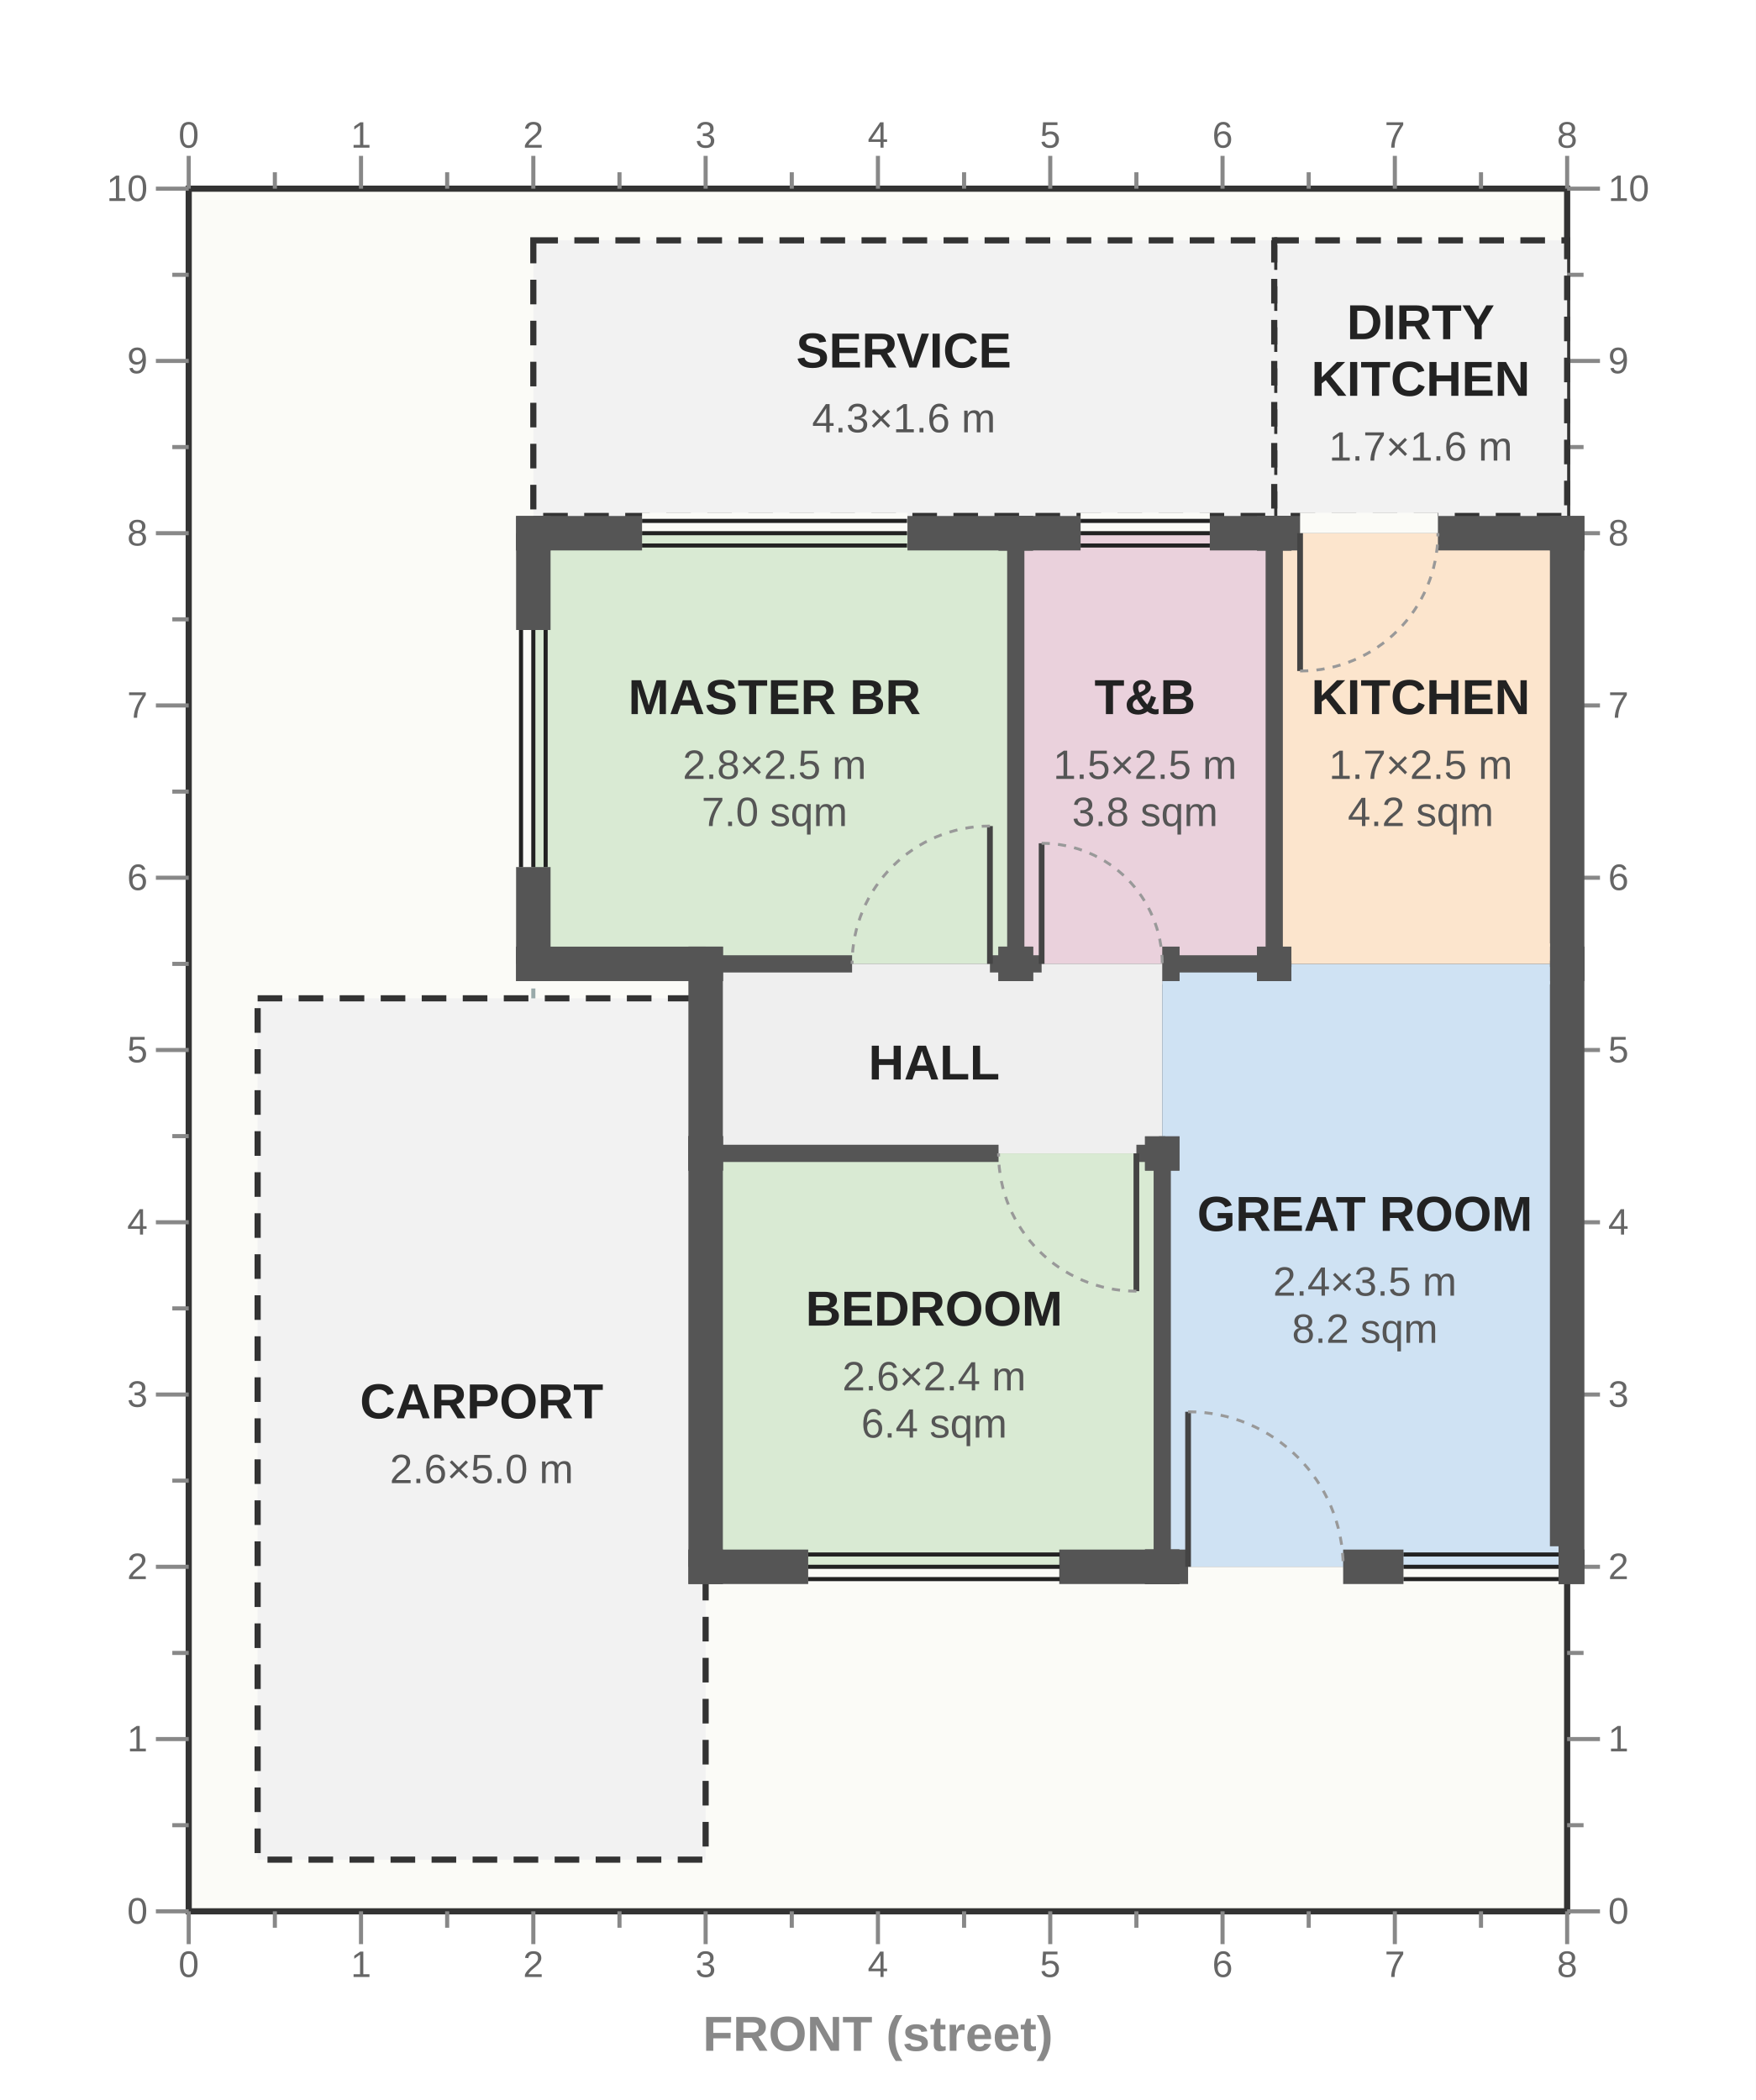
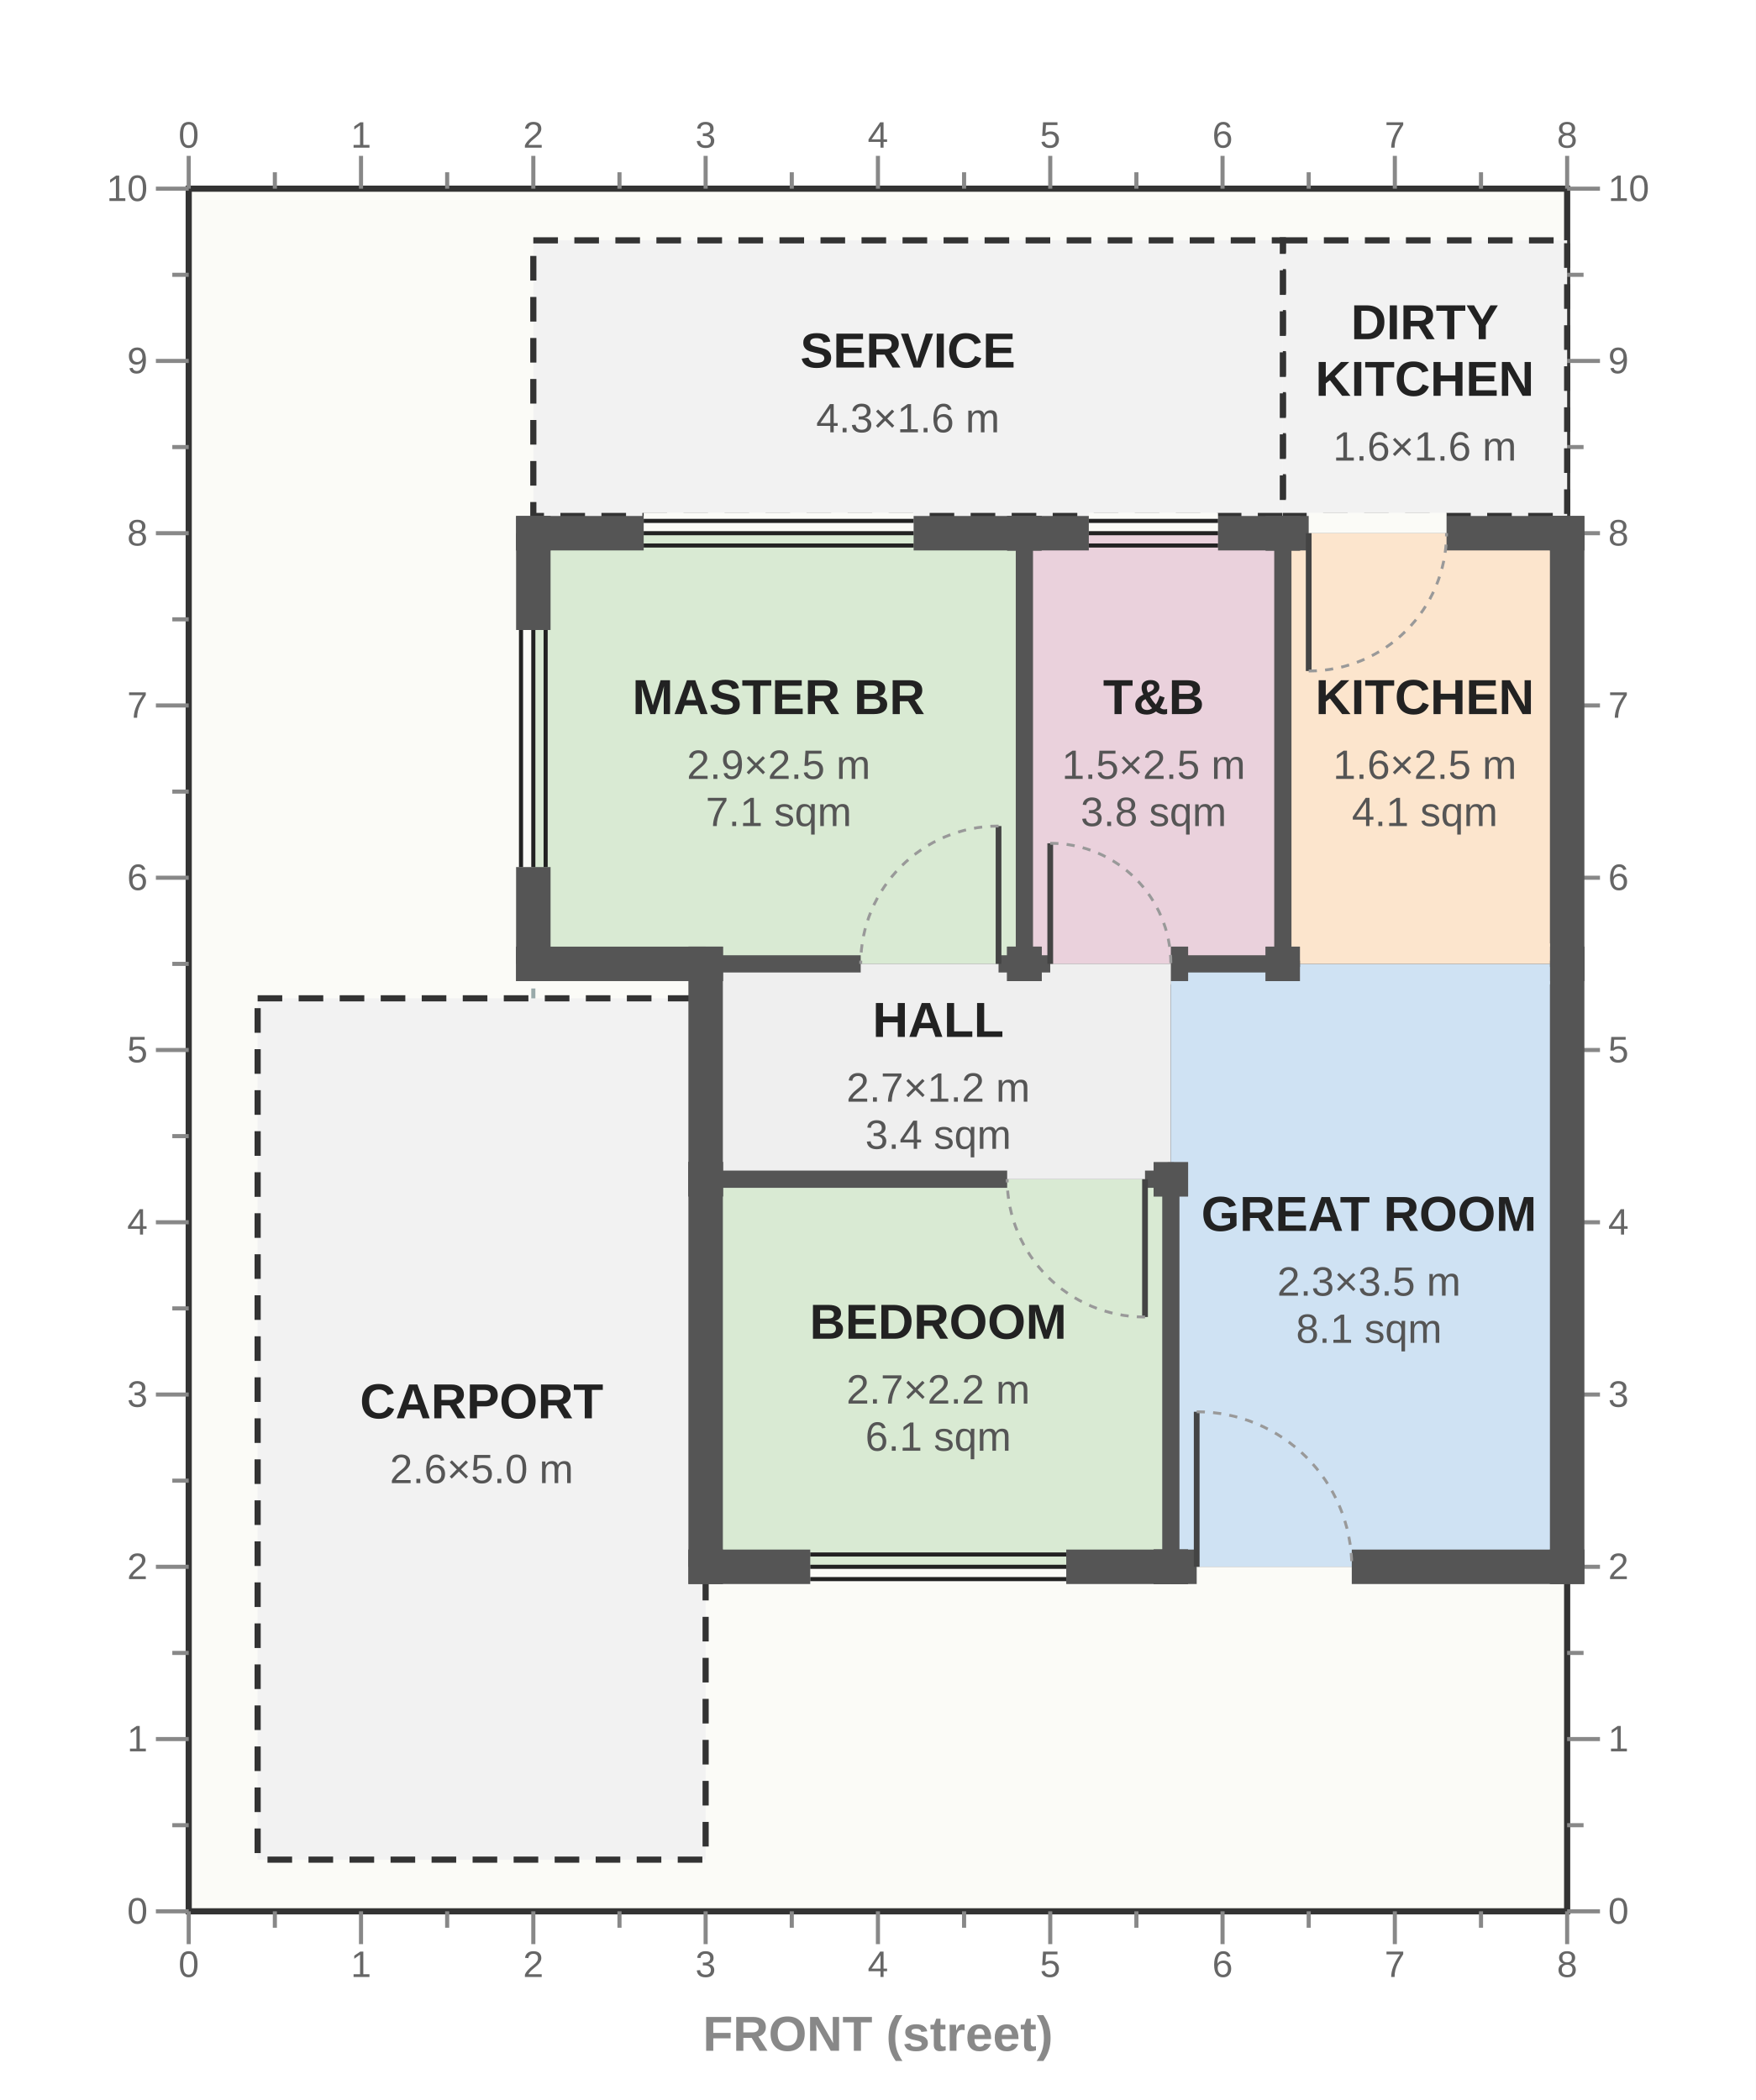
<svg xmlns="http://www.w3.org/2000/svg" width="428" height="512" viewBox="0 0 428 512">
  <rect x="0" y="0" width="428" height="512" fill="white" />
  <rect x="46.0" y="46.0" width="336.0" height="420.0" fill="#fbfbf7" stroke="#333" stroke-width="1.5" />
  <line x1="46.0" y1="46.0" x2="46.0" y2="38.0" stroke="#888" stroke-width="1" />
  <line x1="46.0" y1="466.0" x2="46.0" y2="474.0" stroke="#888" stroke-width="1" />
  <text x="46.0" y="36.0" text-anchor="middle" font-family="Arial" font-size="9" fill="#666">0</text>
  <text x="46.0" y="482.0" text-anchor="middle" font-family="Arial" font-size="9" fill="#666">0</text>
  <line x1="67.0" y1="46.0" x2="67.0" y2="42.0" stroke="#888" stroke-width="1" />
  <line x1="67.0" y1="466.0" x2="67.0" y2="470.0" stroke="#888" stroke-width="1" />
  <line x1="88.0" y1="46.0" x2="88.0" y2="38.0" stroke="#888" stroke-width="1" />
  <line x1="88.0" y1="466.0" x2="88.0" y2="474.0" stroke="#888" stroke-width="1" />
  <text x="88.0" y="36.0" text-anchor="middle" font-family="Arial" font-size="9" fill="#666">1</text>
  <text x="88.0" y="482.0" text-anchor="middle" font-family="Arial" font-size="9" fill="#666">1</text>
  <line x1="109.0" y1="46.0" x2="109.0" y2="42.0" stroke="#888" stroke-width="1" />
  <line x1="109.0" y1="466.0" x2="109.0" y2="470.0" stroke="#888" stroke-width="1" />
  <line x1="130.0" y1="46.0" x2="130.0" y2="38.0" stroke="#888" stroke-width="1" />
  <line x1="130.0" y1="466.0" x2="130.0" y2="474.0" stroke="#888" stroke-width="1" />
  <text x="130.0" y="36.0" text-anchor="middle" font-family="Arial" font-size="9" fill="#666">2</text>
  <text x="130.0" y="482.0" text-anchor="middle" font-family="Arial" font-size="9" fill="#666">2</text>
  <line x1="151.0" y1="46.0" x2="151.0" y2="42.0" stroke="#888" stroke-width="1" />
  <line x1="151.0" y1="466.0" x2="151.0" y2="470.0" stroke="#888" stroke-width="1" />
  <line x1="172.0" y1="46.0" x2="172.0" y2="38.0" stroke="#888" stroke-width="1" />
  <line x1="172.0" y1="466.0" x2="172.0" y2="474.0" stroke="#888" stroke-width="1" />
  <text x="172.0" y="36.0" text-anchor="middle" font-family="Arial" font-size="9" fill="#666">3</text>
  <text x="172.0" y="482.0" text-anchor="middle" font-family="Arial" font-size="9" fill="#666">3</text>
  <line x1="193.0" y1="46.0" x2="193.0" y2="42.0" stroke="#888" stroke-width="1" />
  <line x1="193.0" y1="466.0" x2="193.0" y2="470.0" stroke="#888" stroke-width="1" />
  <line x1="214.0" y1="46.0" x2="214.0" y2="38.0" stroke="#888" stroke-width="1" />
  <line x1="214.0" y1="466.0" x2="214.0" y2="474.0" stroke="#888" stroke-width="1" />
  <text x="214.0" y="36.0" text-anchor="middle" font-family="Arial" font-size="9" fill="#666">4</text>
  <text x="214.0" y="482.0" text-anchor="middle" font-family="Arial" font-size="9" fill="#666">4</text>
  <line x1="235.0" y1="46.0" x2="235.0" y2="42.0" stroke="#888" stroke-width="1" />
  <line x1="235.0" y1="466.0" x2="235.0" y2="470.0" stroke="#888" stroke-width="1" />
  <line x1="256.0" y1="46.0" x2="256.0" y2="38.0" stroke="#888" stroke-width="1" />
  <line x1="256.0" y1="466.0" x2="256.0" y2="474.0" stroke="#888" stroke-width="1" />
  <text x="256.0" y="36.0" text-anchor="middle" font-family="Arial" font-size="9" fill="#666">5</text>
  <text x="256.0" y="482.0" text-anchor="middle" font-family="Arial" font-size="9" fill="#666">5</text>
  <line x1="277.0" y1="46.0" x2="277.0" y2="42.0" stroke="#888" stroke-width="1" />
  <line x1="277.0" y1="466.0" x2="277.0" y2="470.0" stroke="#888" stroke-width="1" />
  <line x1="298.0" y1="46.0" x2="298.0" y2="38.0" stroke="#888" stroke-width="1" />
  <line x1="298.0" y1="466.0" x2="298.0" y2="474.0" stroke="#888" stroke-width="1" />
  <text x="298.0" y="36.0" text-anchor="middle" font-family="Arial" font-size="9" fill="#666">6</text>
  <text x="298.0" y="482.0" text-anchor="middle" font-family="Arial" font-size="9" fill="#666">6</text>
  <line x1="319.0" y1="46.0" x2="319.0" y2="42.0" stroke="#888" stroke-width="1" />
  <line x1="319.0" y1="466.0" x2="319.0" y2="470.0" stroke="#888" stroke-width="1" />
  <line x1="340.0" y1="46.0" x2="340.0" y2="38.0" stroke="#888" stroke-width="1" />
  <line x1="340.0" y1="466.0" x2="340.0" y2="474.0" stroke="#888" stroke-width="1" />
  <text x="340.0" y="36.0" text-anchor="middle" font-family="Arial" font-size="9" fill="#666">7</text>
  <text x="340.0" y="482.0" text-anchor="middle" font-family="Arial" font-size="9" fill="#666">7</text>
  <line x1="361.0" y1="46.0" x2="361.0" y2="42.0" stroke="#888" stroke-width="1" />
  <line x1="361.0" y1="466.0" x2="361.0" y2="470.0" stroke="#888" stroke-width="1" />
  <line x1="382.0" y1="46.0" x2="382.0" y2="38.0" stroke="#888" stroke-width="1" />
  <line x1="382.0" y1="466.0" x2="382.0" y2="474.0" stroke="#888" stroke-width="1" />
  <text x="382.0" y="36.0" text-anchor="middle" font-family="Arial" font-size="9" fill="#666">8</text>
  <text x="382.0" y="482.0" text-anchor="middle" font-family="Arial" font-size="9" fill="#666">8</text>
  <line x1="46.0" y1="466.0" x2="38.0" y2="466.0" stroke="#888" stroke-width="1" />
  <line x1="382.0" y1="466.0" x2="390.0" y2="466.0" stroke="#888" stroke-width="1" />
  <text x="36.0" y="469.0" text-anchor="end" font-family="Arial" font-size="9" fill="#666">0</text>
  <text x="392.0" y="469.0" text-anchor="start" font-family="Arial" font-size="9" fill="#666">0</text>
  <line x1="46.0" y1="445.0" x2="42.0" y2="445.0" stroke="#888" stroke-width="1" />
  <line x1="382.0" y1="445.0" x2="386.0" y2="445.0" stroke="#888" stroke-width="1" />
  <line x1="46.0" y1="424.0" x2="38.0" y2="424.0" stroke="#888" stroke-width="1" />
  <line x1="382.0" y1="424.0" x2="390.0" y2="424.0" stroke="#888" stroke-width="1" />
  <text x="36.0" y="427.0" text-anchor="end" font-family="Arial" font-size="9" fill="#666">1</text>
  <text x="392.0" y="427.0" text-anchor="start" font-family="Arial" font-size="9" fill="#666">1</text>
  <line x1="46.0" y1="403.0" x2="42.0" y2="403.0" stroke="#888" stroke-width="1" />
  <line x1="382.0" y1="403.0" x2="386.0" y2="403.0" stroke="#888" stroke-width="1" />
  <line x1="46.0" y1="382.0" x2="38.0" y2="382.0" stroke="#888" stroke-width="1" />
  <line x1="382.0" y1="382.0" x2="390.0" y2="382.0" stroke="#888" stroke-width="1" />
  <text x="36.0" y="385.0" text-anchor="end" font-family="Arial" font-size="9" fill="#666">2</text>
  <text x="392.0" y="385.0" text-anchor="start" font-family="Arial" font-size="9" fill="#666">2</text>
  <line x1="46.0" y1="361.0" x2="42.0" y2="361.0" stroke="#888" stroke-width="1" />
  <line x1="382.0" y1="361.0" x2="386.0" y2="361.0" stroke="#888" stroke-width="1" />
  <line x1="46.0" y1="340.0" x2="38.0" y2="340.0" stroke="#888" stroke-width="1" />
  <line x1="382.0" y1="340.0" x2="390.0" y2="340.0" stroke="#888" stroke-width="1" />
  <text x="36.0" y="343.0" text-anchor="end" font-family="Arial" font-size="9" fill="#666">3</text>
  <text x="392.0" y="343.0" text-anchor="start" font-family="Arial" font-size="9" fill="#666">3</text>
  <line x1="46.0" y1="319.0" x2="42.0" y2="319.0" stroke="#888" stroke-width="1" />
  <line x1="382.0" y1="319.0" x2="386.0" y2="319.0" stroke="#888" stroke-width="1" />
  <line x1="46.0" y1="298.0" x2="38.0" y2="298.0" stroke="#888" stroke-width="1" />
  <line x1="382.0" y1="298.0" x2="390.0" y2="298.0" stroke="#888" stroke-width="1" />
  <text x="36.0" y="301.0" text-anchor="end" font-family="Arial" font-size="9" fill="#666">4</text>
  <text x="392.0" y="301.0" text-anchor="start" font-family="Arial" font-size="9" fill="#666">4</text>
  <line x1="46.0" y1="277.0" x2="42.0" y2="277.0" stroke="#888" stroke-width="1" />
  <line x1="382.0" y1="277.0" x2="386.0" y2="277.0" stroke="#888" stroke-width="1" />
  <line x1="46.0" y1="256.0" x2="38.0" y2="256.0" stroke="#888" stroke-width="1" />
  <line x1="382.0" y1="256.0" x2="390.0" y2="256.0" stroke="#888" stroke-width="1" />
  <text x="36.0" y="259.0" text-anchor="end" font-family="Arial" font-size="9" fill="#666">5</text>
  <text x="392.0" y="259.0" text-anchor="start" font-family="Arial" font-size="9" fill="#666">5</text>
  <line x1="46.0" y1="235.0" x2="42.0" y2="235.0" stroke="#888" stroke-width="1" />
  <line x1="382.0" y1="235.0" x2="386.0" y2="235.0" stroke="#888" stroke-width="1" />
  <line x1="46.0" y1="214.0" x2="38.0" y2="214.0" stroke="#888" stroke-width="1" />
  <line x1="382.0" y1="214.0" x2="390.0" y2="214.0" stroke="#888" stroke-width="1" />
  <text x="36.0" y="217.0" text-anchor="end" font-family="Arial" font-size="9" fill="#666">6</text>
  <text x="392.0" y="217.0" text-anchor="start" font-family="Arial" font-size="9" fill="#666">6</text>
  <line x1="46.0" y1="193.0" x2="42.0" y2="193.0" stroke="#888" stroke-width="1" />
  <line x1="382.0" y1="193.0" x2="386.0" y2="193.0" stroke="#888" stroke-width="1" />
  <line x1="46.0" y1="172.0" x2="38.0" y2="172.0" stroke="#888" stroke-width="1" />
  <line x1="382.0" y1="172.0" x2="390.0" y2="172.0" stroke="#888" stroke-width="1" />
  <text x="36.0" y="175.0" text-anchor="end" font-family="Arial" font-size="9" fill="#666">7</text>
  <text x="392.0" y="175.0" text-anchor="start" font-family="Arial" font-size="9" fill="#666">7</text>
  <line x1="46.0" y1="151.0" x2="42.0" y2="151.0" stroke="#888" stroke-width="1" />
  <line x1="382.0" y1="151.0" x2="386.0" y2="151.0" stroke="#888" stroke-width="1" />
  <line x1="46.0" y1="130.0" x2="38.0" y2="130.0" stroke="#888" stroke-width="1" />
  <line x1="382.0" y1="130.0" x2="390.0" y2="130.0" stroke="#888" stroke-width="1" />
  <text x="36.0" y="133.0" text-anchor="end" font-family="Arial" font-size="9" fill="#666">8</text>
  <text x="392.0" y="133.0" text-anchor="start" font-family="Arial" font-size="9" fill="#666">8</text>
  <line x1="46.0" y1="109.0" x2="42.0" y2="109.0" stroke="#888" stroke-width="1" />
  <line x1="382.0" y1="109.0" x2="386.0" y2="109.0" stroke="#888" stroke-width="1" />
  <line x1="46.0" y1="88.0" x2="38.0" y2="88.0" stroke="#888" stroke-width="1" />
  <line x1="382.0" y1="88.0" x2="390.0" y2="88.0" stroke="#888" stroke-width="1" />
  <text x="36.0" y="91.0" text-anchor="end" font-family="Arial" font-size="9" fill="#666">9</text>
  <text x="392.0" y="91.0" text-anchor="start" font-family="Arial" font-size="9" fill="#666">9</text>
  <line x1="46.0" y1="67.0" x2="42.0" y2="67.0" stroke="#888" stroke-width="1" />
  <line x1="382.0" y1="67.0" x2="386.0" y2="67.0" stroke="#888" stroke-width="1" />
  <line x1="46.0" y1="46.0" x2="38.0" y2="46.0" stroke="#888" stroke-width="1" />
  <line x1="382.0" y1="46.0" x2="390.0" y2="46.0" stroke="#888" stroke-width="1" />
  <text x="36.0" y="49.0" text-anchor="end" font-family="Arial" font-size="9" fill="#666">10</text>
  <text x="392.0" y="49.0" text-anchor="start" font-family="Arial" font-size="9" fill="#666">10</text>
  <rect x="130.0" y="130.0" width="252.0" height="252.0" fill="none" stroke="#9aa" stroke-width="1" stroke-dasharray="3 3" />
  <rect x="62.8" y="243.4" width="109.2" height="210.0" fill="#f2f2f2" stroke="#333" stroke-width="1.5" stroke-dasharray="6 4" />
  <text x="117.4" y="345.8" text-anchor="middle" font-family="Arial" font-size="12" font-weight="bold" fill="#222">CARPORT</text>
  <text x="117.4" y="361.6" text-anchor="middle" font-family="Arial" font-size="10" fill="#555">2.6×5.0 m</text>
-   <rect x="310.6" y="58.6" width="71.4" height="67.2" fill="#f2f2f2" stroke="#333" stroke-width="1.5" stroke-dasharray="6 4" />
-   <text x="346.3" y="82.7" text-anchor="middle" font-family="Arial" font-size="12" font-weight="bold" fill="#222">DIRTY</text>
-   <text x="346.3" y="96.5" text-anchor="middle" font-family="Arial" font-size="12" font-weight="bold" fill="#222">KITCHEN</text>
-   <text x="346.3" y="112.3" text-anchor="middle" font-family="Arial" font-size="10" fill="#555">1.7×1.6 m</text>
-   <rect x="130.0" y="58.6" width="180.6" height="67.2" fill="#f2f2f2" stroke="#333" stroke-width="1.5" stroke-dasharray="6 4" />
-   <text x="220.3" y="89.6" text-anchor="middle" font-family="Arial" font-size="12" font-weight="bold" fill="#222">SERVICE</text>
-   <text x="220.3" y="105.4" text-anchor="middle" font-family="Arial" font-size="10" fill="#555">4.3×1.6 m</text>
-   <rect x="130.0" y="130.0" width="117.6" height="105.0" fill="#d9ead3" stroke="#333" stroke-width="1.5" />
-   <text x="188.8" y="174.1" text-anchor="middle" font-family="Arial" font-size="12" font-weight="bold" fill="#222">MASTER BR</text>
-   <text x="188.8" y="189.9" text-anchor="middle" font-family="Arial" font-size="10" fill="#555">2.8×2.5 m</text>
-   <text x="188.8" y="201.4" text-anchor="middle" font-family="Arial" font-size="10" fill="#555">7.0 sqm</text>
-   <rect x="172.0" y="281.2" width="111.3" height="100.8" fill="#d9ead3" stroke="#333" stroke-width="1.5" />
-   <text x="227.7" y="323.2" text-anchor="middle" font-family="Arial" font-size="12" font-weight="bold" fill="#222">BEDROOM</text>
-   <text x="227.7" y="339.0" text-anchor="middle" font-family="Arial" font-size="10" fill="#555">2.6×2.4 m</text>
-   <text x="227.7" y="350.5" text-anchor="middle" font-family="Arial" font-size="10" fill="#555">6.4 sqm</text>
-   <rect x="247.6" y="130.0" width="63.0" height="105.0" fill="#ead1dc" stroke="#333" stroke-width="1.5" />
-   <text x="279.1" y="174.1" text-anchor="middle" font-family="Arial" font-size="12" font-weight="bold" fill="#222">T&amp;B</text>
-   <text x="279.1" y="189.9" text-anchor="middle" font-family="Arial" font-size="10" fill="#555">1.5×2.5 m</text>
-   <text x="279.1" y="201.4" text-anchor="middle" font-family="Arial" font-size="10" fill="#555">3.8 sqm</text>
-   <rect x="172.0" y="235.0" width="111.3" height="46.2" fill="#efefef" stroke="#333" stroke-width="1.5" />
-   <text x="227.7" y="263.2" text-anchor="middle" font-family="Arial" font-size="12" font-weight="bold" fill="#222">HALL</text>
-   <rect x="310.6" y="130.0" width="71.4" height="105.0" fill="#fce5cd" stroke="#333" stroke-width="1.5" />
-   <text x="346.3" y="174.1" text-anchor="middle" font-family="Arial" font-size="12" font-weight="bold" fill="#222">KITCHEN</text>
-   <text x="346.3" y="189.9" text-anchor="middle" font-family="Arial" font-size="10" fill="#555">1.7×2.5 m</text>
-   <text x="346.3" y="201.4" text-anchor="middle" font-family="Arial" font-size="10" fill="#555">4.2 sqm</text>
-   <rect x="283.3" y="235.0" width="98.7" height="147.0" fill="#cfe2f3" stroke="#333" stroke-width="1.5" />
-   <text x="332.7" y="300.1" text-anchor="middle" font-family="Arial" font-size="12" font-weight="bold" fill="#222">GREAT ROOM</text>
-   <text x="332.7" y="315.9" text-anchor="middle" font-family="Arial" font-size="10" fill="#555">2.4×3.5 m</text>
-   <text x="332.7" y="327.4" text-anchor="middle" font-family="Arial" font-size="10" fill="#555">8.2 sqm</text>
+   <rect x="312.7" y="58.6" width="69.3" height="67.2" fill="#f2f2f2" stroke="#333" stroke-width="1.5" stroke-dasharray="6 4" />
+   <text x="347.3" y="82.7" text-anchor="middle" font-family="Arial" font-size="12" font-weight="bold" fill="#222">DIRTY</text>
+   <text x="347.3" y="96.5" text-anchor="middle" font-family="Arial" font-size="12" font-weight="bold" fill="#222">KITCHEN</text>
+   <text x="347.3" y="112.3" text-anchor="middle" font-family="Arial" font-size="10" fill="#555">1.6×1.6 m</text>
+   <rect x="130.0" y="58.6" width="182.7" height="67.2" fill="#f2f2f2" stroke="#333" stroke-width="1.5" stroke-dasharray="6 4" />
+   <text x="221.3" y="89.6" text-anchor="middle" font-family="Arial" font-size="12" font-weight="bold" fill="#222">SERVICE</text>
+   <text x="221.3" y="105.4" text-anchor="middle" font-family="Arial" font-size="10" fill="#555">4.3×1.6 m</text>
+   <rect x="130.0" y="130.0" width="119.7" height="105.0" fill="#d9ead3" stroke="#333" stroke-width="1.5" />
+   <text x="189.8" y="174.1" text-anchor="middle" font-family="Arial" font-size="12" font-weight="bold" fill="#222">MASTER BR</text>
+   <text x="189.8" y="189.9" text-anchor="middle" font-family="Arial" font-size="10" fill="#555">2.9×2.5 m</text>
+   <text x="189.8" y="201.4" text-anchor="middle" font-family="Arial" font-size="10" fill="#555">7.1 sqm</text>
+   <rect x="172.0" y="287.5" width="113.4" height="94.5" fill="#d9ead3" stroke="#333" stroke-width="1.5" />
+   <text x="228.7" y="326.4" text-anchor="middle" font-family="Arial" font-size="12" font-weight="bold" fill="#222">BEDROOM</text>
+   <text x="228.7" y="342.2" text-anchor="middle" font-family="Arial" font-size="10" fill="#555">2.7×2.2 m</text>
+   <text x="228.7" y="353.7" text-anchor="middle" font-family="Arial" font-size="10" fill="#555">6.1 sqm</text>
+   <rect x="249.7" y="130.0" width="63.0" height="105.0" fill="#ead1dc" stroke="#333" stroke-width="1.5" />
+   <text x="281.2" y="174.1" text-anchor="middle" font-family="Arial" font-size="12" font-weight="bold" fill="#222">T&amp;B</text>
+   <text x="281.2" y="189.9" text-anchor="middle" font-family="Arial" font-size="10" fill="#555">1.5×2.5 m</text>
+   <text x="281.2" y="201.4" text-anchor="middle" font-family="Arial" font-size="10" fill="#555">3.8 sqm</text>
+   <rect x="172.0" y="235.0" width="113.4" height="52.5" fill="#efefef" stroke="#333" stroke-width="1.5" />
+   <text x="228.7" y="252.8" text-anchor="middle" font-family="Arial" font-size="12" font-weight="bold" fill="#222">HALL</text>
+   <text x="228.7" y="268.6" text-anchor="middle" font-family="Arial" font-size="10" fill="#555">2.7×1.2 m</text>
+   <text x="228.7" y="280.1" text-anchor="middle" font-family="Arial" font-size="10" fill="#555">3.4 sqm</text>
+   <rect x="312.7" y="130.0" width="69.3" height="105.0" fill="#fce5cd" stroke="#333" stroke-width="1.5" />
+   <text x="347.3" y="174.1" text-anchor="middle" font-family="Arial" font-size="12" font-weight="bold" fill="#222">KITCHEN</text>
+   <text x="347.3" y="189.9" text-anchor="middle" font-family="Arial" font-size="10" fill="#555">1.6×2.5 m</text>
+   <text x="347.3" y="201.4" text-anchor="middle" font-family="Arial" font-size="10" fill="#555">4.1 sqm</text>
+   <rect x="285.4" y="235.0" width="96.6" height="147.0" fill="#cfe2f3" stroke="#333" stroke-width="1.5" />
+   <text x="333.7" y="300.1" text-anchor="middle" font-family="Arial" font-size="12" font-weight="bold" fill="#222">GREAT ROOM</text>
+   <text x="333.7" y="315.9" text-anchor="middle" font-family="Arial" font-size="10" fill="#555">2.3×3.5 m</text>
+   <text x="333.7" y="327.4" text-anchor="middle" font-family="Arial" font-size="10" fill="#555">8.1 sqm</text>
  <text x="214.0" y="500.0" text-anchor="middle" font-family="Arial" font-size="12" font-weight="bold" fill="#888">FRONT (street)</text>
-   <rect x="245.50" y="130.00" width="4.20" height="105.00" fill="#555" stroke="none" />
-   <rect x="172.00" y="232.90" width="75.60" height="4.20" fill="#555" stroke="none" />
-   <rect x="172.00" y="279.10" width="111.30" height="4.20" fill="#555" stroke="none" />
-   <rect x="281.20" y="281.20" width="4.20" height="100.80" fill="#555" stroke="none" />
-   <rect x="247.60" y="232.90" width="35.70" height="4.20" fill="#555" stroke="none" />
-   <rect x="308.50" y="130.00" width="4.20" height="105.00" fill="#555" stroke="none" />
-   <rect x="283.30" y="232.90" width="27.30" height="4.20" fill="#555" stroke="none" />
+   <rect x="247.60" y="130.00" width="4.20" height="105.00" fill="#555" stroke="none" />
+   <rect x="172.00" y="232.90" width="77.70" height="4.20" fill="#555" stroke="none" />
+   <rect x="172.00" y="285.40" width="113.40" height="4.20" fill="#555" stroke="none" />
+   <rect x="283.30" y="287.50" width="4.20" height="94.50" fill="#555" stroke="none" />
+   <rect x="249.70" y="232.90" width="35.70" height="4.20" fill="#555" stroke="none" />
+   <rect x="310.60" y="130.00" width="4.20" height="105.00" fill="#555" stroke="none" />
+   <rect x="285.40" y="232.90" width="27.30" height="4.20" fill="#555" stroke="none" />
  <rect x="130.00" y="230.80" width="42.00" height="8.40" fill="#555" stroke="none" />
-   <rect x="167.80" y="281.20" width="8.40" height="100.80" fill="#555" stroke="none" />
-   <rect x="167.80" y="235.00" width="8.40" height="46.20" fill="#555" stroke="none" />
-   <rect x="130.00" y="125.80" width="117.60" height="8.40" fill="#555" stroke="none" />
+   <rect x="167.80" y="287.50" width="8.40" height="94.50" fill="#555" stroke="none" />
+   <rect x="167.80" y="235.00" width="8.40" height="52.50" fill="#555" stroke="none" />
+   <rect x="130.00" y="125.80" width="119.70" height="8.40" fill="#555" stroke="none" />
  <rect x="125.80" y="130.00" width="8.40" height="105.00" fill="#555" stroke="none" />
-   <rect x="172.00" y="377.80" width="111.30" height="8.40" fill="#555" stroke="none" />
-   <rect x="247.60" y="125.80" width="63.00" height="8.40" fill="#555" stroke="none" />
-   <rect x="310.60" y="125.80" width="71.40" height="8.40" fill="#555" stroke="none" />
+   <rect x="172.00" y="377.80" width="113.40" height="8.40" fill="#555" stroke="none" />
+   <rect x="249.70" y="125.80" width="63.00" height="8.40" fill="#555" stroke="none" />
+   <rect x="312.70" y="125.80" width="69.30" height="8.40" fill="#555" stroke="none" />
  <rect x="377.80" y="130.00" width="8.40" height="105.00" fill="#555" stroke="none" />
-   <rect x="283.30" y="377.80" width="98.70" height="8.40" fill="#555" stroke="none" />
+   <rect x="285.40" y="377.80" width="96.60" height="8.40" fill="#555" stroke="none" />
  <rect x="377.80" y="235.00" width="8.40" height="147.00" fill="#555" stroke="none" />
-   <rect x="243.40" y="230.80" width="8.40" height="8.40" fill="#555" stroke="none" />
-   <rect x="243.40" y="125.80" width="8.40" height="8.40" fill="#555" stroke="none" />
+   <rect x="245.50" y="230.80" width="8.40" height="8.40" fill="#555" stroke="none" />
+   <rect x="245.50" y="125.80" width="8.40" height="8.40" fill="#555" stroke="none" />
  <rect x="167.80" y="230.80" width="8.40" height="8.40" fill="#555" stroke="none" />
-   <rect x="243.40" y="230.80" width="8.40" height="8.40" fill="#555" stroke="none" />
-   <rect x="167.80" y="277.00" width="8.40" height="8.40" fill="#555" stroke="none" />
-   <rect x="279.10" y="277.00" width="8.40" height="8.40" fill="#555" stroke="none" />
-   <rect x="279.10" y="377.80" width="8.40" height="8.40" fill="#555" stroke="none" />
-   <rect x="279.10" y="277.00" width="8.40" height="8.40" fill="#555" stroke="none" />
-   <rect x="243.40" y="230.80" width="8.40" height="8.40" fill="#555" stroke="none" />
-   <rect x="279.10" y="230.80" width="8.40" height="8.40" fill="#555" stroke="none" />
-   <rect x="306.40" y="230.80" width="8.40" height="8.40" fill="#555" stroke="none" />
-   <rect x="306.40" y="125.80" width="8.40" height="8.40" fill="#555" stroke="none" />
-   <rect x="279.10" y="230.80" width="8.40" height="8.40" fill="#555" stroke="none" />
-   <rect x="306.40" y="230.80" width="8.40" height="8.40" fill="#555" stroke="none" />
+   <rect x="245.50" y="230.80" width="8.40" height="8.40" fill="#555" stroke="none" />
+   <rect x="167.80" y="283.30" width="8.40" height="8.40" fill="#555" stroke="none" />
+   <rect x="281.20" y="283.30" width="8.40" height="8.40" fill="#555" stroke="none" />
+   <rect x="281.20" y="377.80" width="8.40" height="8.40" fill="#555" stroke="none" />
+   <rect x="281.20" y="283.30" width="8.40" height="8.40" fill="#555" stroke="none" />
+   <rect x="245.50" y="230.80" width="8.40" height="8.40" fill="#555" stroke="none" />
+   <rect x="281.20" y="230.80" width="8.40" height="8.40" fill="#555" stroke="none" />
+   <rect x="308.50" y="230.80" width="8.40" height="8.40" fill="#555" stroke="none" />
+   <rect x="308.50" y="125.80" width="8.40" height="8.40" fill="#555" stroke="none" />
+   <rect x="281.20" y="230.80" width="8.40" height="8.40" fill="#555" stroke="none" />
+   <rect x="308.50" y="230.80" width="8.40" height="8.40" fill="#555" stroke="none" />
  <rect x="125.80" y="230.80" width="8.40" height="8.40" fill="#555" stroke="none" />
  <rect x="167.80" y="230.80" width="8.40" height="8.40" fill="#555" stroke="none" />
  <rect x="167.80" y="377.80" width="8.40" height="8.40" fill="#555" stroke="none" />
-   <rect x="167.80" y="277.00" width="8.40" height="8.40" fill="#555" stroke="none" />
-   <rect x="167.80" y="277.00" width="8.40" height="8.40" fill="#555" stroke="none" />
+   <rect x="167.80" y="283.30" width="8.40" height="8.40" fill="#555" stroke="none" />
+   <rect x="167.80" y="283.30" width="8.40" height="8.40" fill="#555" stroke="none" />
  <rect x="167.80" y="230.80" width="8.40" height="8.40" fill="#555" stroke="none" />
  <rect x="125.80" y="125.80" width="8.40" height="8.40" fill="#555" stroke="none" />
-   <rect x="243.40" y="125.80" width="8.40" height="8.40" fill="#555" stroke="none" />
+   <rect x="245.50" y="125.80" width="8.40" height="8.40" fill="#555" stroke="none" />
  <rect x="125.80" y="230.80" width="8.40" height="8.40" fill="#555" stroke="none" />
  <rect x="125.80" y="125.80" width="8.40" height="8.40" fill="#555" stroke="none" />
  <rect x="167.80" y="377.80" width="8.40" height="8.40" fill="#555" stroke="none" />
-   <rect x="279.10" y="377.80" width="8.40" height="8.40" fill="#555" stroke="none" />
-   <rect x="243.40" y="125.80" width="8.40" height="8.40" fill="#555" stroke="none" />
-   <rect x="306.40" y="125.80" width="8.40" height="8.40" fill="#555" stroke="none" />
-   <rect x="306.40" y="125.80" width="8.40" height="8.40" fill="#555" stroke="none" />
+   <rect x="281.20" y="377.80" width="8.40" height="8.40" fill="#555" stroke="none" />
+   <rect x="245.50" y="125.80" width="8.40" height="8.40" fill="#555" stroke="none" />
+   <rect x="308.50" y="125.80" width="8.40" height="8.40" fill="#555" stroke="none" />
+   <rect x="308.50" y="125.80" width="8.40" height="8.40" fill="#555" stroke="none" />
  <rect x="377.80" y="125.80" width="8.40" height="8.40" fill="#555" stroke="none" />
  <rect x="377.80" y="230.80" width="8.40" height="8.40" fill="#555" stroke="none" />
  <rect x="377.80" y="125.80" width="8.40" height="8.40" fill="#555" stroke="none" />
-   <rect x="279.10" y="377.80" width="8.40" height="8.40" fill="#555" stroke="none" />
+   <rect x="281.20" y="377.80" width="8.40" height="8.40" fill="#555" stroke="none" />
  <rect x="377.80" y="377.80" width="8.40" height="8.40" fill="#555" stroke="none" />
  <rect x="377.80" y="377.80" width="8.40" height="8.40" fill="#555" stroke="none" />
  <rect x="377.80" y="230.80" width="8.40" height="8.40" fill="#555" stroke="none" />
-   <rect x="278.3" y="239.2" width="5.0" height="37.8" fill="#efefef" stroke="none" />
-   <rect x="283.3" y="239.2" width="5.0" height="37.8" fill="#cfe2f3" stroke="none" />
-   <rect x="314.8" y="235.0" width="63.0" height="5.0" fill="#cfe2f3" stroke="none" />
-   <rect x="314.8" y="230.0" width="63.0" height="5.0" fill="#fce5cd" stroke="none" />
-   <rect x="207.7" y="230.0" width="33.6" height="5.0" fill="#d9ead3" stroke="none" />
-   <rect x="207.7" y="235.0" width="33.6" height="5.0" fill="#efefef" stroke="none" />
-   <line x1="241.3" y1="235.0" x2="241.3" y2="201.4" stroke="#444" stroke-width="1.4" />
-   <path d="M 241.3 201.4 A 33.6 33.6 0 0 0 207.7 235.0" fill="none" stroke="#999" stroke-width="0.7" stroke-dasharray="2 2" />
-   <rect x="243.4" y="281.2" width="33.6" height="5.0" fill="#d9ead3" stroke="none" />
-   <rect x="243.4" y="276.2" width="33.6" height="5.0" fill="#efefef" stroke="none" />
-   <line x1="277.0" y1="281.2" x2="277.0" y2="314.8" stroke="#444" stroke-width="1.4" />
-   <path d="M 277.0 314.8 A 33.6 33.6 0 0 1 243.4 281.2" fill="none" stroke="#999" stroke-width="0.7" stroke-dasharray="2 2" />
-   <rect x="253.9" y="230.0" width="29.4" height="5.0" fill="#ead1dc" stroke="none" />
-   <rect x="253.9" y="235.0" width="29.4" height="5.0" fill="#efefef" stroke="none" />
-   <line x1="253.9" y1="235.0" x2="253.9" y2="205.6" stroke="#444" stroke-width="1.4" />
-   <path d="M 253.9 205.6 A 29.4 29.4 0 0 1 283.3 235.0" fill="none" stroke="#999" stroke-width="0.7" stroke-dasharray="2 2" />
-   <rect x="289.6" y="377.0" width="37.8" height="5.0" fill="#cfe2f3" stroke="none" />
-   <rect x="289.6" y="382.0" width="37.8" height="5.0" fill="#fbfbf7" stroke="none" />
-   <line x1="289.6" y1="382.0" x2="289.6" y2="344.2" stroke="#444" stroke-width="1.4" />
-   <path d="M 289.6 344.2 A 37.8 37.8 0 0 1 327.4 382.0" fill="none" stroke="#999" stroke-width="0.7" stroke-dasharray="2 2" />
-   <rect x="316.9" y="130.0" width="33.6" height="5.0" fill="#fce5cd" stroke="none" />
-   <rect x="316.9" y="125.0" width="33.6" height="5.0" fill="#fbfbf7" stroke="none" />
-   <line x1="316.9" y1="130.0" x2="316.9" y2="163.6" stroke="#444" stroke-width="1.4" />
-   <path d="M 316.9 163.6 A 33.6 33.6 0 0 0 350.5 130.0" fill="none" stroke="#999" stroke-width="0.7" stroke-dasharray="2 2" />
-   <rect x="156.5" y="130.0" width="64.7" height="5.0" fill="#d9ead3" stroke="none" />
-   <rect x="156.5" y="125.0" width="64.7" height="5.0" fill="#fbfbf7" stroke="none" />
-   <line x1="156.5" y1="127.0" x2="221.1" y2="127.0" stroke="#222" stroke-width="1.0" />
-   <line x1="156.5" y1="130.0" x2="221.1" y2="130.0" stroke="#222" stroke-width="1.0" />
-   <line x1="156.5" y1="133.0" x2="221.1" y2="133.0" stroke="#222" stroke-width="1.0" />
+   <rect x="280.4" y="239.2" width="5.0" height="44.1" fill="#efefef" stroke="none" />
+   <rect x="285.4" y="239.2" width="5.0" height="44.1" fill="#cfe2f3" stroke="none" />
+   <rect x="316.9" y="235.0" width="60.9" height="5.0" fill="#cfe2f3" stroke="none" />
+   <rect x="316.9" y="230.0" width="60.9" height="5.0" fill="#fce5cd" stroke="none" />
+   <rect x="209.8" y="230.0" width="33.6" height="5.0" fill="#d9ead3" stroke="none" />
+   <rect x="209.8" y="235.0" width="33.6" height="5.0" fill="#efefef" stroke="none" />
+   <line x1="243.4" y1="235.0" x2="243.4" y2="201.4" stroke="#444" stroke-width="1.4" />
+   <path d="M 243.4 201.4 A 33.6 33.6 0 0 0 209.8 235.0" fill="none" stroke="#999" stroke-width="0.7" stroke-dasharray="2 2" />
+   <rect x="245.5" y="287.5" width="33.6" height="5.0" fill="#d9ead3" stroke="none" />
+   <rect x="245.5" y="282.5" width="33.6" height="5.0" fill="#efefef" stroke="none" />
+   <line x1="279.1" y1="287.5" x2="279.1" y2="321.1" stroke="#444" stroke-width="1.4" />
+   <path d="M 279.1 321.1 A 33.6 33.6 0 0 1 245.5 287.5" fill="none" stroke="#999" stroke-width="0.7" stroke-dasharray="2 2" />
+   <rect x="256.0" y="230.0" width="29.4" height="5.0" fill="#ead1dc" stroke="none" />
+   <rect x="256.0" y="235.0" width="29.4" height="5.0" fill="#efefef" stroke="none" />
+   <line x1="256.0" y1="235.0" x2="256.0" y2="205.6" stroke="#444" stroke-width="1.4" />
+   <path d="M 256.0 205.6 A 29.4 29.4 0 0 1 285.4 235.0" fill="none" stroke="#999" stroke-width="0.7" stroke-dasharray="2 2" />
+   <rect x="291.7" y="377.0" width="37.8" height="5.0" fill="#cfe2f3" stroke="none" />
+   <rect x="291.7" y="382.0" width="37.8" height="5.0" fill="#fbfbf7" stroke="none" />
+   <line x1="291.7" y1="382.0" x2="291.7" y2="344.2" stroke="#444" stroke-width="1.4" />
+   <path d="M 291.7 344.2 A 37.8 37.8 0 0 1 329.5 382.0" fill="none" stroke="#999" stroke-width="0.7" stroke-dasharray="2 2" />
+   <rect x="319.0" y="130.0" width="33.6" height="5.0" fill="#fce5cd" stroke="none" />
+   <rect x="319.0" y="125.0" width="33.6" height="5.0" fill="#fbfbf7" stroke="none" />
+   <line x1="319.0" y1="130.0" x2="319.0" y2="163.6" stroke="#444" stroke-width="1.4" />
+   <path d="M 319.0 163.6 A 33.6 33.6 0 0 0 352.6 130.0" fill="none" stroke="#999" stroke-width="0.7" stroke-dasharray="2 2" />
+   <rect x="156.9" y="130.0" width="65.8" height="5.0" fill="#d9ead3" stroke="none" />
+   <rect x="156.9" y="125.0" width="65.8" height="5.0" fill="#fbfbf7" stroke="none" />
+   <line x1="156.9" y1="127.0" x2="222.7" y2="127.0" stroke="#222" stroke-width="1.0" />
+   <line x1="156.9" y1="130.0" x2="222.7" y2="130.0" stroke="#222" stroke-width="1.0" />
+   <line x1="156.9" y1="133.0" x2="222.7" y2="133.0" stroke="#222" stroke-width="1.0" />
  <rect x="130.0" y="153.6" width="5.0" height="57.8" fill="#d9ead3" stroke="none" />
  <rect x="125.0" y="153.6" width="5.0" height="57.8" fill="#fbfbf7" stroke="none" />
  <line x1="127.0" y1="211.4" x2="127.0" y2="153.6" stroke="#222" stroke-width="1.0" />
  <line x1="130.0" y1="211.4" x2="130.0" y2="153.6" stroke="#222" stroke-width="1.0" />
  <line x1="133.0" y1="211.4" x2="133.0" y2="153.6" stroke="#222" stroke-width="1.0" />
-   <rect x="197.0" y="377.0" width="61.2" height="5.0" fill="#d9ead3" stroke="none" />
-   <rect x="197.0" y="382.0" width="61.2" height="5.0" fill="#fbfbf7" stroke="none" />
-   <line x1="197.0" y1="379.0" x2="258.3" y2="379.0" stroke="#222" stroke-width="1.0" />
-   <line x1="197.0" y1="382.0" x2="258.3" y2="382.0" stroke="#222" stroke-width="1.0" />
-   <line x1="197.0" y1="385.0" x2="258.3" y2="385.0" stroke="#222" stroke-width="1.0" />
-   <rect x="263.4" y="130.0" width="31.5" height="5.0" fill="#ead1dc" stroke="none" />
-   <rect x="263.4" y="125.0" width="31.5" height="5.0" fill="#fbfbf7" stroke="none" />
-   <line x1="263.4" y1="127.0" x2="294.9" y2="127.0" stroke="#222" stroke-width="1.0" />
-   <line x1="263.4" y1="130.0" x2="294.9" y2="130.0" stroke="#222" stroke-width="1.0" />
-   <line x1="263.4" y1="133.0" x2="294.9" y2="133.0" stroke="#222" stroke-width="1.0" />
-   <rect x="342.1" y="377.0" width="37.8" height="5.0" fill="#cfe2f3" stroke="none" />
-   <rect x="342.1" y="382.0" width="37.8" height="5.0" fill="#fbfbf7" stroke="none" />
-   <line x1="342.1" y1="379.0" x2="379.9" y2="379.0" stroke="#222" stroke-width="1.0" />
-   <line x1="342.1" y1="382.0" x2="379.9" y2="382.0" stroke="#222" stroke-width="1.0" />
-   <line x1="342.1" y1="385.0" x2="379.9" y2="385.0" stroke="#222" stroke-width="1.0" />
+   <rect x="197.5" y="377.0" width="62.4" height="5.0" fill="#d9ead3" stroke="none" />
+   <rect x="197.5" y="382.0" width="62.4" height="5.0" fill="#fbfbf7" stroke="none" />
+   <line x1="197.5" y1="379.0" x2="259.9" y2="379.0" stroke="#222" stroke-width="1.0" />
+   <line x1="197.5" y1="382.0" x2="259.9" y2="382.0" stroke="#222" stroke-width="1.0" />
+   <line x1="197.5" y1="385.0" x2="259.9" y2="385.0" stroke="#222" stroke-width="1.0" />
+   <rect x="265.4" y="130.0" width="31.5" height="5.0" fill="#ead1dc" stroke="none" />
+   <rect x="265.4" y="125.0" width="31.5" height="5.0" fill="#fbfbf7" stroke="none" />
+   <line x1="265.4" y1="127.0" x2="296.9" y2="127.0" stroke="#222" stroke-width="1.0" />
+   <line x1="265.4" y1="130.0" x2="296.9" y2="130.0" stroke="#222" stroke-width="1.0" />
+   <line x1="265.4" y1="133.0" x2="296.9" y2="133.0" stroke="#222" stroke-width="1.0" />
</svg>
